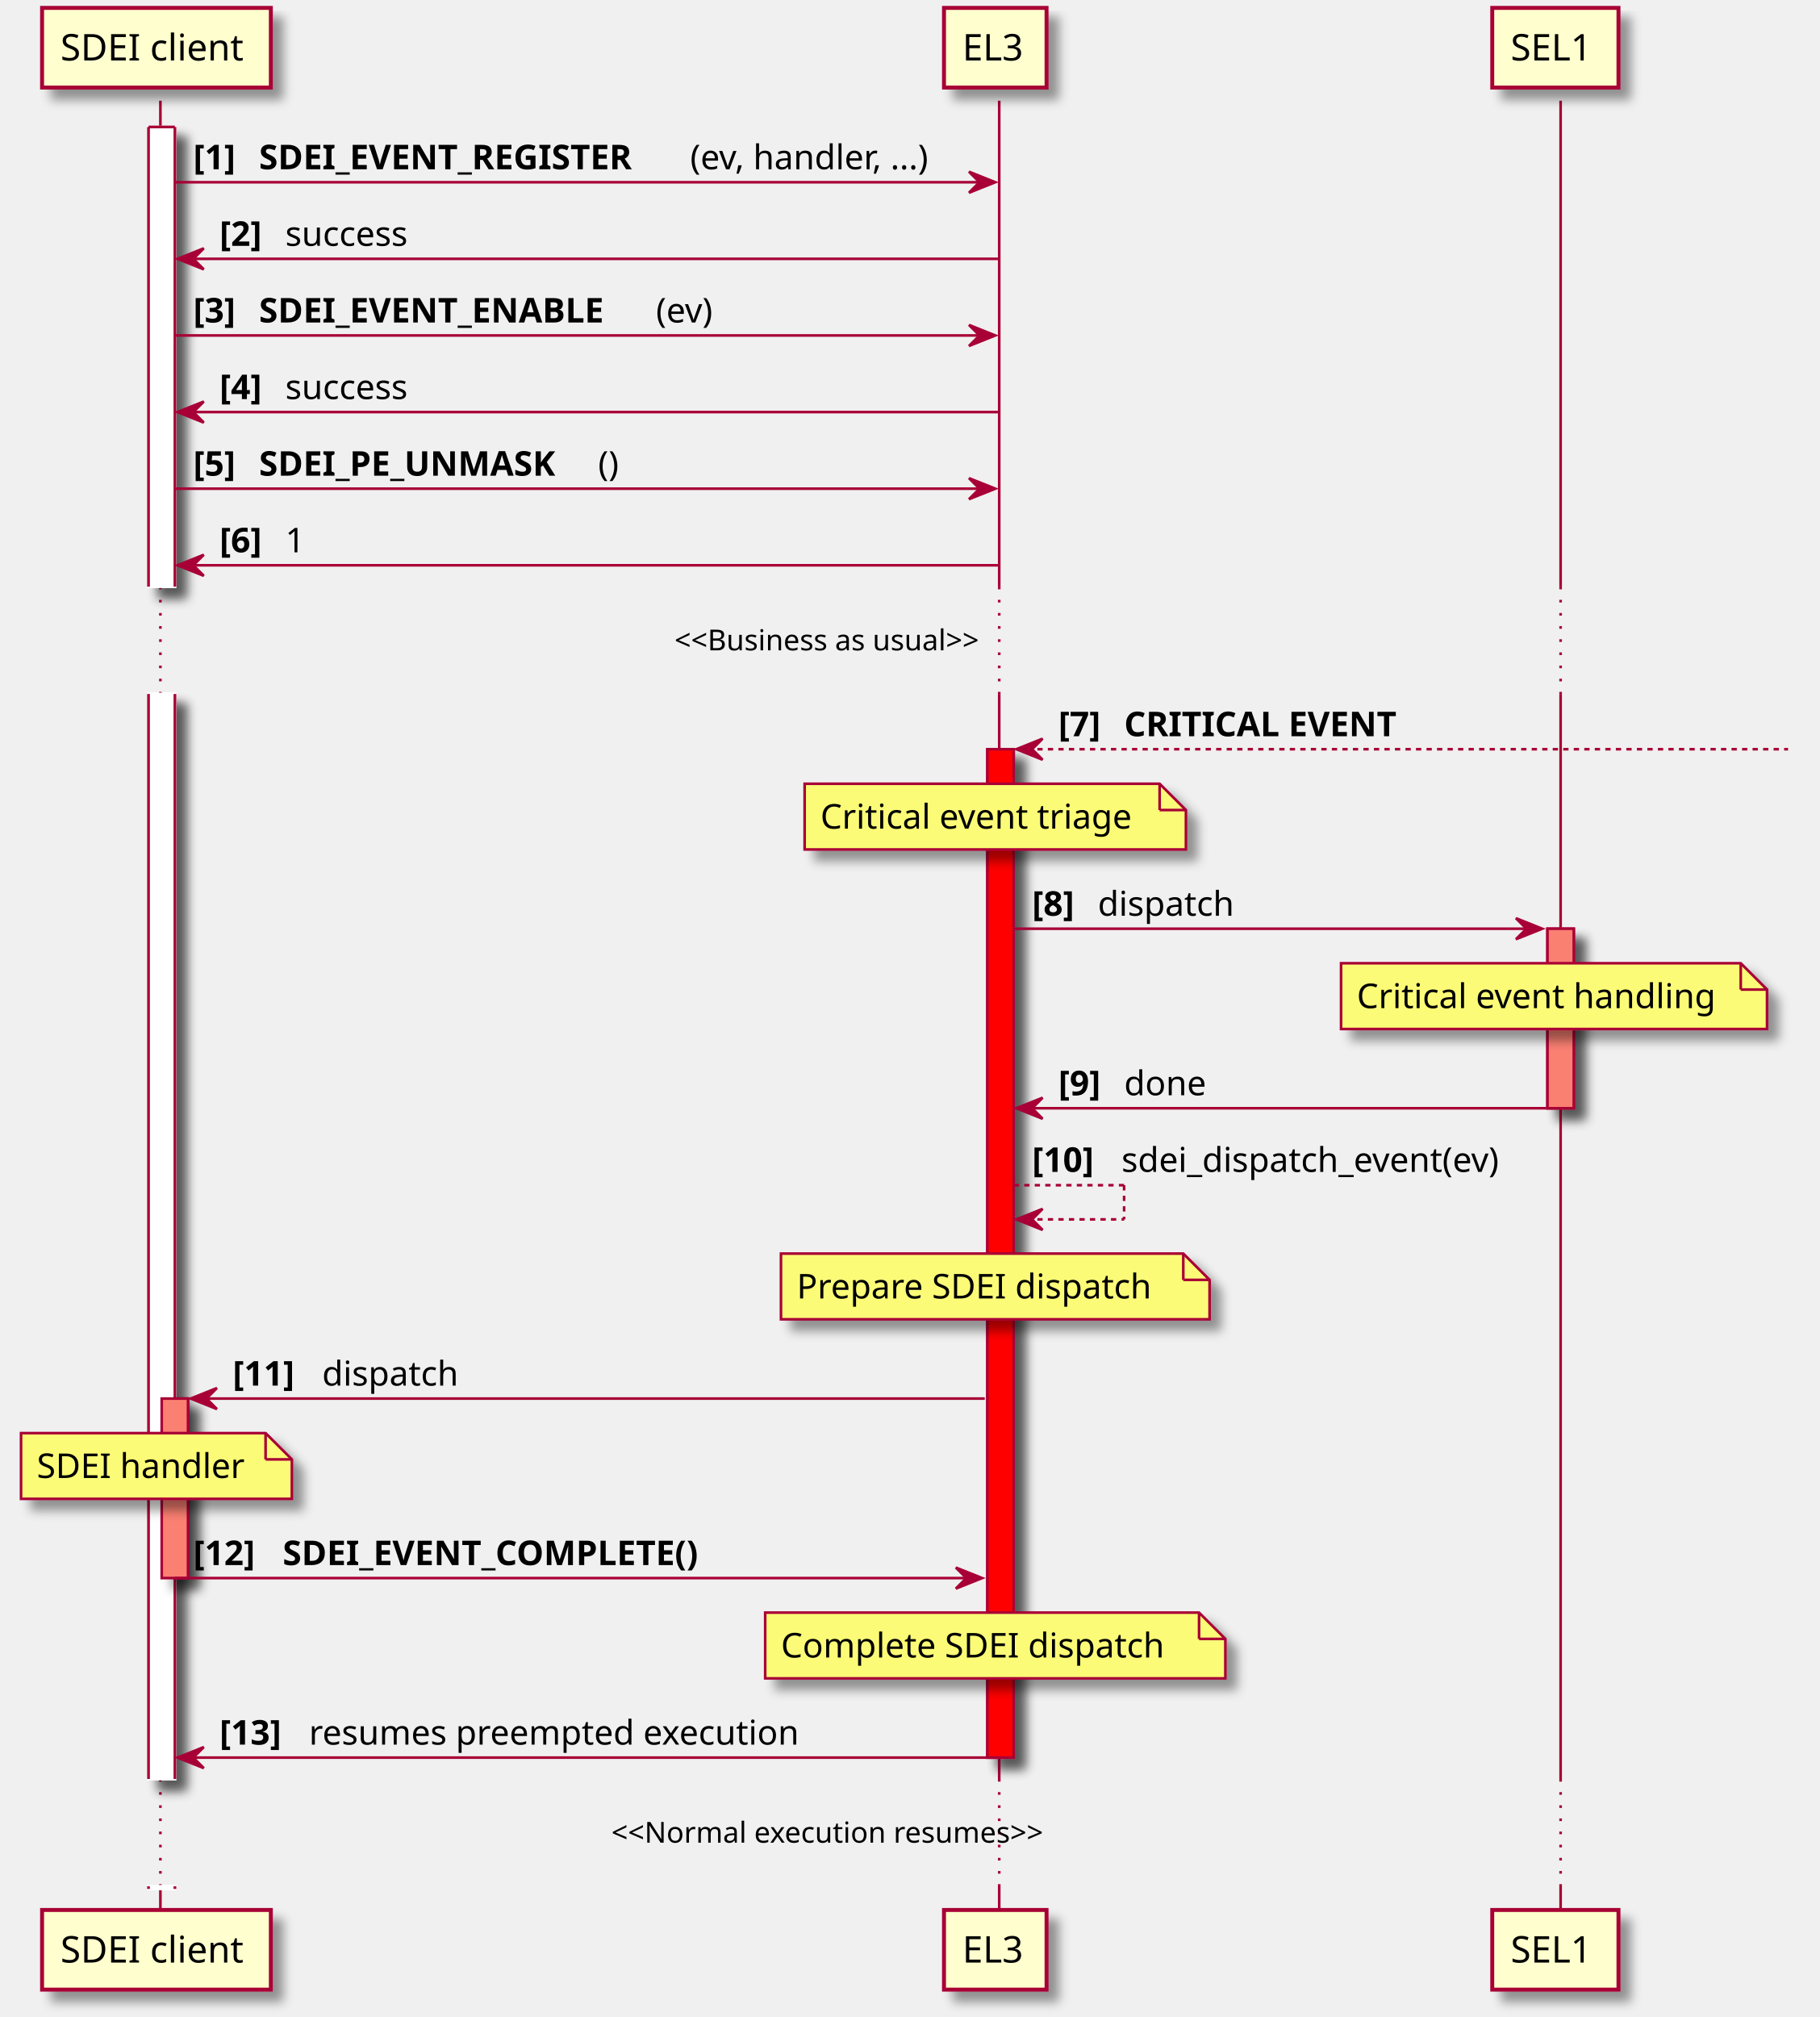
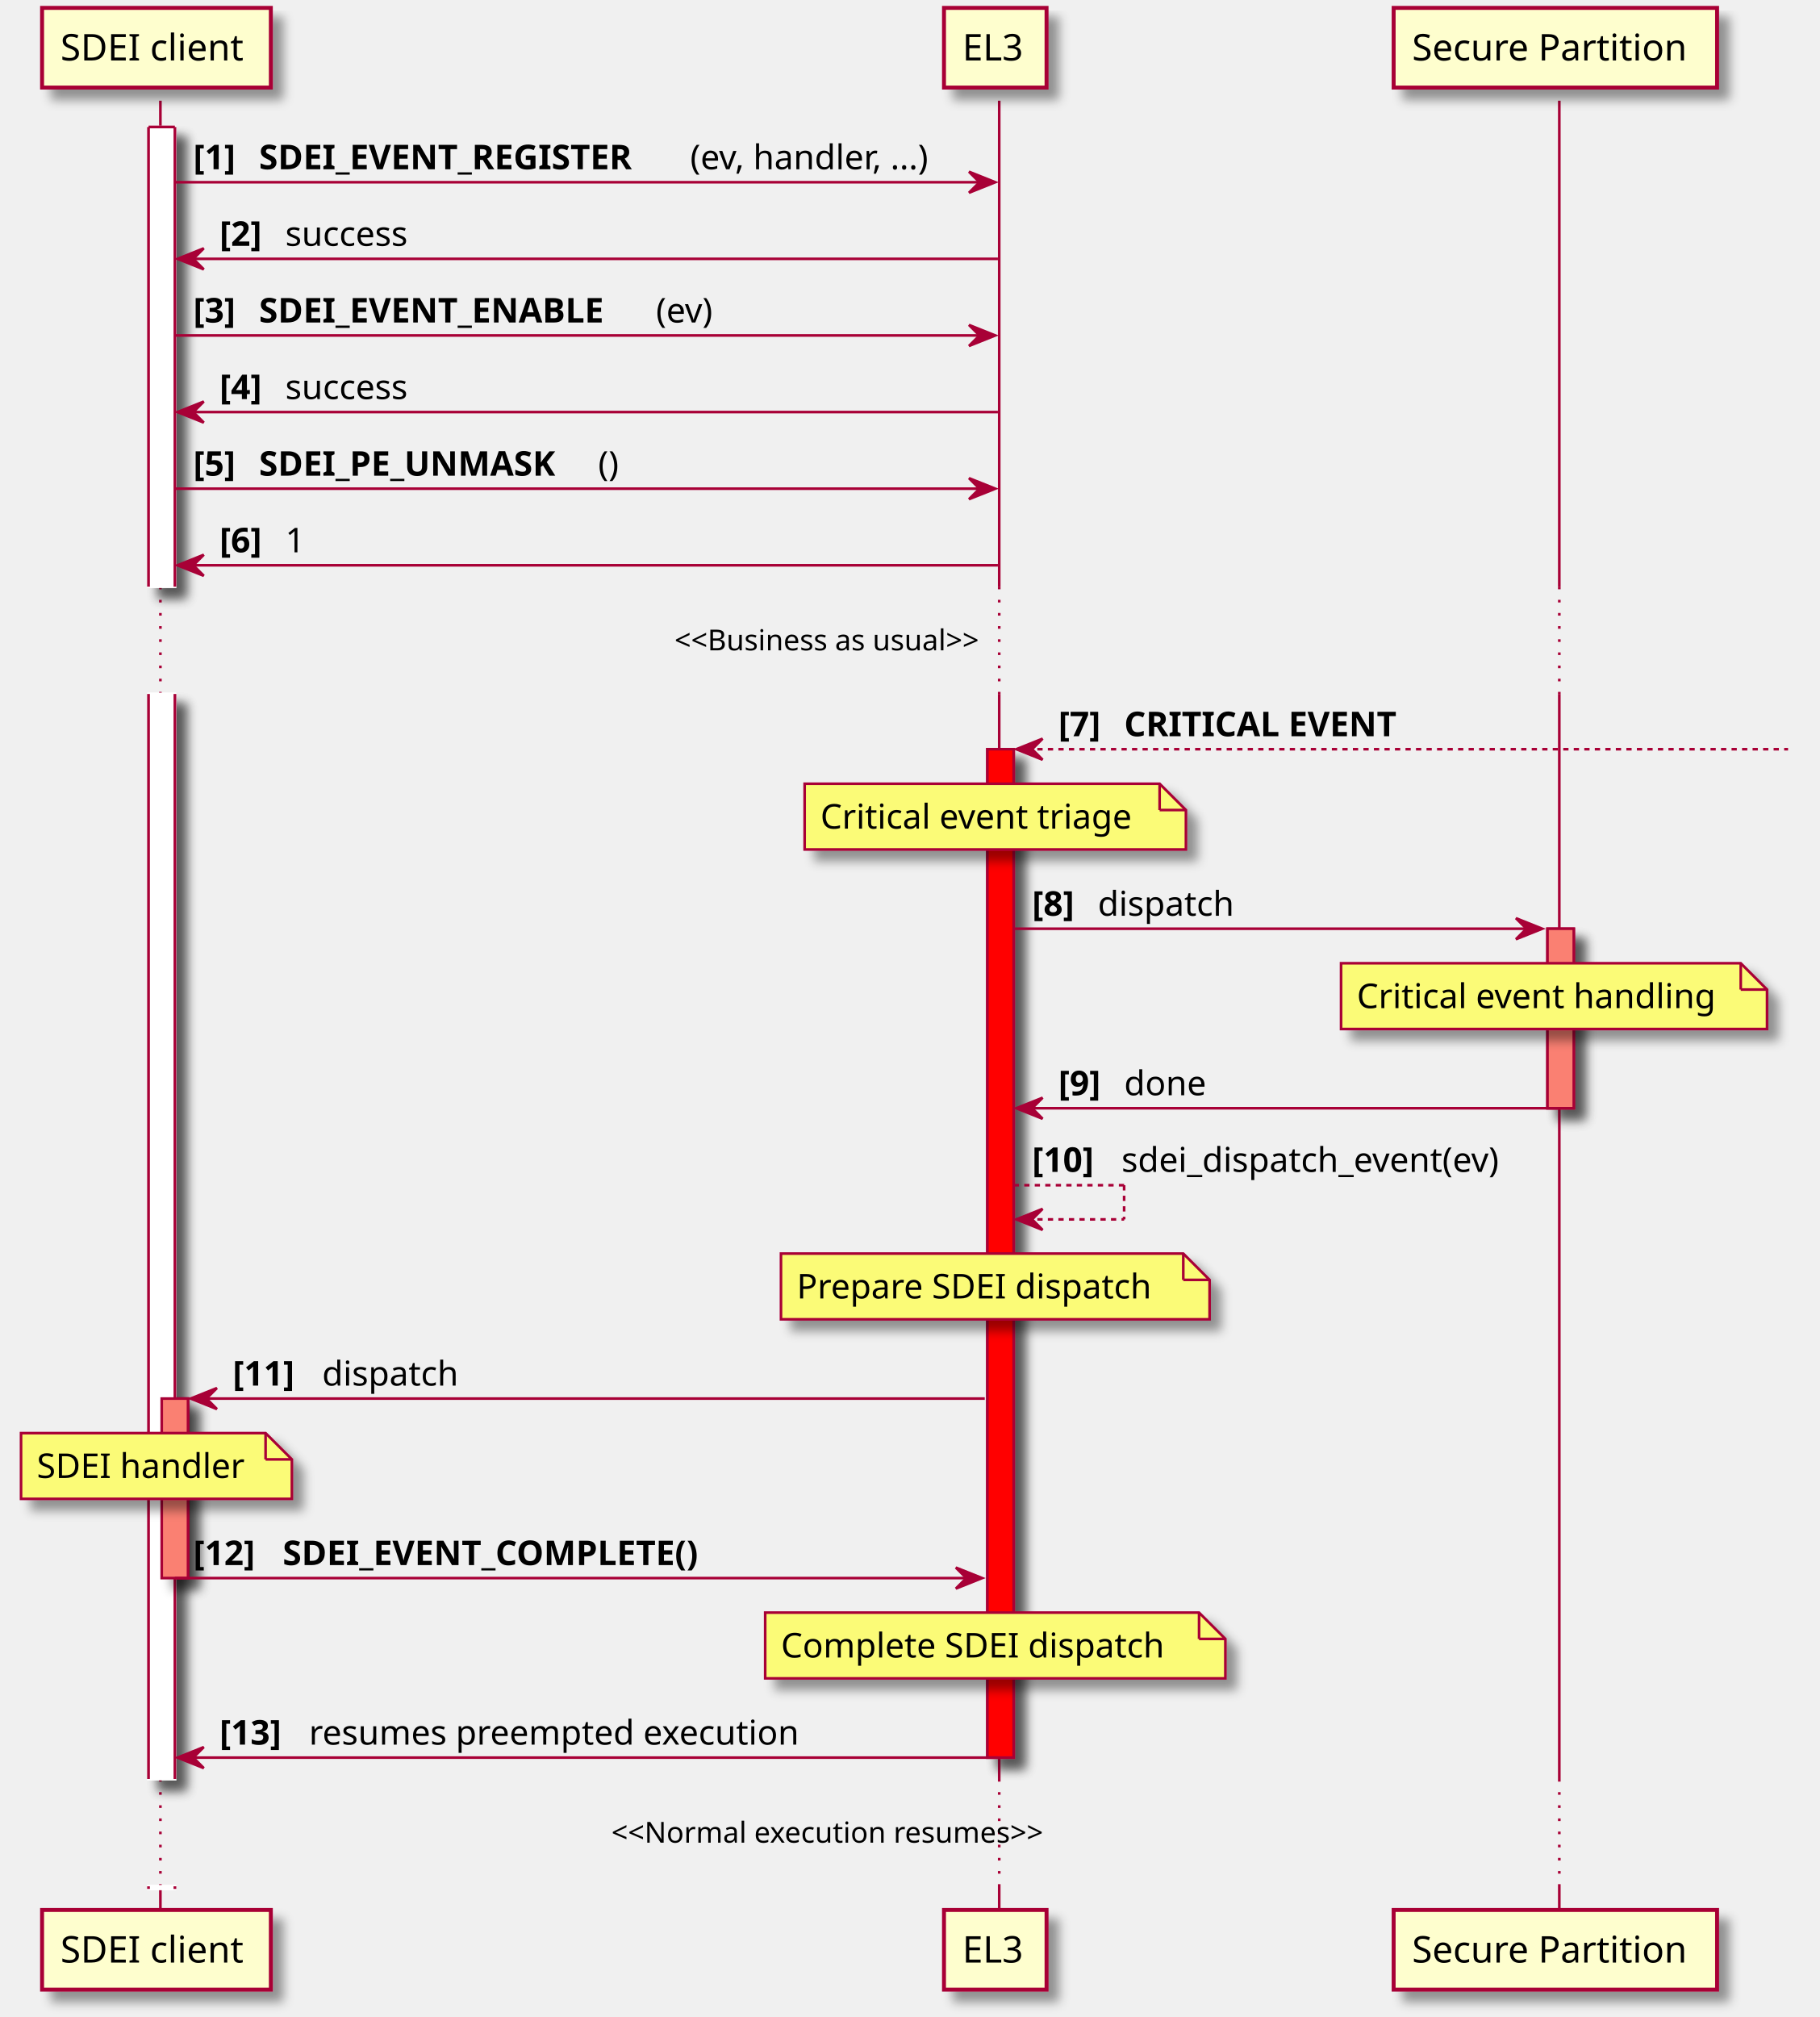
<svg xmlns="http://www.w3.org/2000/svg" contentScriptType="application/ecmascript" contentStyleType="text/css" height="767px" preserveAspectRatio="none" style="width:692px;height:767px;" version="1.1" viewBox="0 0 692 767" width="692px" zoomAndPan="magnify">
  <defs>
-     <filter height="300%" id="f13jg8eb0anesb" width="300%" x="-1" y="-1">
+     <filter height="300%" id="fueepysa066oi" width="300%" x="-1" y="-1">
      <feGaussianBlur result="blurOut" stdDeviation="2.0" />
      <feColorMatrix in="blurOut" result="blurOut2" type="matrix" values="0 0 0 0 0 0 0 0 0 0 0 0 0 0 0 0 0 0 .4 0" />
      <feOffset dx="4.0" dy="4.0" in="blurOut2" result="blurOut3" />
      <feBlend in="SourceGraphic" in2="blurOut3" mode="normal" />
    </filter>
  </defs>
  <g>
-     <rect fill="#FFFFFF" filter="url(#f13jg8eb0anesb)" height="174.797" style="stroke: #FFFFFF; stroke-width: 1.0;" width="10" x="56.5" y="48.297" />
+     <rect fill="#FFFFFF" filter="url(#fueepysa066oi)" height="174.797" style="stroke: #FFFFFF; stroke-width: 1.0;" width="10" x="56.5" y="48.297" />
    <line style="stroke: #A80036; stroke-width: 1.0;" x1="56.5" x2="56.5" y1="48.297" y2="223.094" />
    <line style="stroke: #A80036; stroke-width: 1.0;" x1="66.5" x2="66.5" y1="48.297" y2="223.094" />
    <line style="stroke: #A80036; stroke-width: 1.0;" x1="56.5" x2="66.5" y1="48.297" y2="48.297" />
-     <rect fill="#FFFFFF" filter="url(#f13jg8eb0anesb)" height="412.594" style="stroke: #FFFFFF; stroke-width: 1.0;" width="10" x="56.5" y="263.898" />
+     <rect fill="#FFFFFF" filter="url(#fueepysa066oi)" height="412.594" style="stroke: #FFFFFF; stroke-width: 1.0;" width="10" x="56.5" y="263.898" />
    <line style="stroke: #A80036; stroke-width: 1.0;" x1="56.5" x2="56.5" y1="263.898" y2="676.492" />
    <line style="stroke: #A80036; stroke-width: 1.0;" x1="66.5" x2="66.5" y1="263.898" y2="676.492" />
-     <rect fill="#FFFFFF" filter="url(#f13jg8eb0anesb)" height="1" style="stroke: #FFFFFF; stroke-width: 1.0;" width="10" x="56.5" y="717.297" />
+     <rect fill="#FFFFFF" filter="url(#fueepysa066oi)" height="1" style="stroke: #FFFFFF; stroke-width: 1.0;" width="10" x="56.5" y="717.297" />
    <line style="stroke: #A80036; stroke-width: 1.0;" x1="56.5" x2="56.5" y1="717.297" y2="718.297" />
    <line style="stroke: #A80036; stroke-width: 1.0;" x1="66.5" x2="66.5" y1="717.297" y2="718.297" />
-     <rect fill="#FA8072" filter="url(#f13jg8eb0anesb)" height="68.266" style="stroke: #A80036; stroke-width: 1.0;" width="10" x="61.5" y="531.828" />
-     <rect fill="#FF0000" filter="url(#f13jg8eb0anesb)" height="383.461" style="stroke: #A80036; stroke-width: 1.0;" width="10" x="375.5" y="284.898" />
-     <rect fill="#FA8072" filter="url(#f13jg8eb0anesb)" height="68.266" style="stroke: #A80036; stroke-width: 1.0;" width="10" x="588.5" y="353.164" />
+     <rect fill="#FA8072" filter="url(#fueepysa066oi)" height="68.266" style="stroke: #A80036; stroke-width: 1.0;" width="10" x="61.5" y="531.828" />
+     <rect fill="#FF0000" filter="url(#fueepysa066oi)" height="383.461" style="stroke: #A80036; stroke-width: 1.0;" width="10" x="375.5" y="284.898" />
+     <rect fill="#FA8072" filter="url(#fueepysa066oi)" height="68.266" style="stroke: #A80036; stroke-width: 1.0;" width="10" x="588.5" y="353.164" />
    <line style="stroke: #A80036; stroke-width: 1.0;" x1="61" x2="61" y1="38.297" y2="223.094" />
    <line style="stroke: #A80036; stroke-width: 1.0; stroke-dasharray: 1.0,4.0;" x1="61" x2="61" y1="223.094" y2="263.898" />
    <line style="stroke: #A80036; stroke-width: 1.0;" x1="61" x2="61" y1="263.898" y2="676.492" />
    <line style="stroke: #A80036; stroke-width: 1.0; stroke-dasharray: 1.0,4.0;" x1="61" x2="61" y1="676.492" y2="717.297" />
    <line style="stroke: #A80036; stroke-width: 1.0;" x1="61" x2="61" y1="717.297" y2="727.297" />
    <line style="stroke: #A80036; stroke-width: 1.0;" x1="380" x2="380" y1="38.297" y2="223.094" />
    <line style="stroke: #A80036; stroke-width: 1.0; stroke-dasharray: 1.0,4.0;" x1="380" x2="380" y1="223.094" y2="263.898" />
    <line style="stroke: #A80036; stroke-width: 1.0;" x1="380" x2="380" y1="263.898" y2="676.492" />
    <line style="stroke: #A80036; stroke-width: 1.0; stroke-dasharray: 1.0,4.0;" x1="380" x2="380" y1="676.492" y2="717.297" />
    <line style="stroke: #A80036; stroke-width: 1.0;" x1="380" x2="380" y1="717.297" y2="727.297" />
-     <line style="stroke: #A80036; stroke-width: 1.0;" x1="593.5" x2="593.5" y1="38.297" y2="223.094" />
-     <line style="stroke: #A80036; stroke-width: 1.0; stroke-dasharray: 1.0,4.0;" x1="593.5" x2="593.5" y1="223.094" y2="263.898" />
-     <line style="stroke: #A80036; stroke-width: 1.0;" x1="593.5" x2="593.5" y1="263.898" y2="676.492" />
-     <line style="stroke: #A80036; stroke-width: 1.0; stroke-dasharray: 1.0,4.0;" x1="593.5" x2="593.5" y1="676.492" y2="717.297" />
-     <line style="stroke: #A80036; stroke-width: 1.0;" x1="593.5" x2="593.5" y1="717.297" y2="727.297" />
-     <rect fill="#FEFECE" filter="url(#f13jg8eb0anesb)" height="30.297" style="stroke: #A80036; stroke-width: 1.5;" width="87" x="16" y="3" />
+     <line style="stroke: #A80036; stroke-width: 1.0;" x1="593" x2="593" y1="38.297" y2="223.094" />
+     <line style="stroke: #A80036; stroke-width: 1.0; stroke-dasharray: 1.0,4.0;" x1="593" x2="593" y1="223.094" y2="263.898" />
+     <line style="stroke: #A80036; stroke-width: 1.0;" x1="593" x2="593" y1="263.898" y2="676.492" />
+     <line style="stroke: #A80036; stroke-width: 1.0; stroke-dasharray: 1.0,4.0;" x1="593" x2="593" y1="676.492" y2="717.297" />
+     <line style="stroke: #A80036; stroke-width: 1.0;" x1="593" x2="593" y1="717.297" y2="727.297" />
+     <rect fill="#FEFECE" filter="url(#fueepysa066oi)" height="30.297" style="stroke: #A80036; stroke-width: 1.5;" width="87" x="16" y="3" />
    <text fill="#000000" font-family="sans-serif" font-size="14" lengthAdjust="spacingAndGlyphs" textLength="73" x="23" y="22.995">SDEI client</text>
-     <rect fill="#FEFECE" filter="url(#f13jg8eb0anesb)" height="30.297" style="stroke: #A80036; stroke-width: 1.5;" width="87" x="16" y="726.297" />
+     <rect fill="#FEFECE" filter="url(#fueepysa066oi)" height="30.297" style="stroke: #A80036; stroke-width: 1.5;" width="87" x="16" y="726.297" />
    <text fill="#000000" font-family="sans-serif" font-size="14" lengthAdjust="spacingAndGlyphs" textLength="73" x="23" y="746.292">SDEI client</text>
-     <rect fill="#FEFECE" filter="url(#f13jg8eb0anesb)" height="30.297" style="stroke: #A80036; stroke-width: 1.5;" width="39" x="359" y="3" />
+     <rect fill="#FEFECE" filter="url(#fueepysa066oi)" height="30.297" style="stroke: #A80036; stroke-width: 1.5;" width="39" x="359" y="3" />
    <text fill="#000000" font-family="sans-serif" font-size="14" lengthAdjust="spacingAndGlyphs" textLength="25" x="366" y="22.995">EL3</text>
-     <rect fill="#FEFECE" filter="url(#f13jg8eb0anesb)" height="30.297" style="stroke: #A80036; stroke-width: 1.5;" width="39" x="359" y="726.297" />
+     <rect fill="#FEFECE" filter="url(#fueepysa066oi)" height="30.297" style="stroke: #A80036; stroke-width: 1.5;" width="39" x="359" y="726.297" />
    <text fill="#000000" font-family="sans-serif" font-size="14" lengthAdjust="spacingAndGlyphs" textLength="25" x="366" y="746.292">EL3</text>
-     <rect fill="#FEFECE" filter="url(#f13jg8eb0anesb)" height="30.297" style="stroke: #A80036; stroke-width: 1.5;" width="48" x="567.5" y="3" />
-     <text fill="#000000" font-family="sans-serif" font-size="14" lengthAdjust="spacingAndGlyphs" textLength="34" x="574.5" y="22.995">SEL1</text>
-     <rect fill="#FEFECE" filter="url(#f13jg8eb0anesb)" height="30.297" style="stroke: #A80036; stroke-width: 1.5;" width="48" x="567.5" y="726.297" />
-     <text fill="#000000" font-family="sans-serif" font-size="14" lengthAdjust="spacingAndGlyphs" textLength="34" x="574.5" y="746.292">SEL1</text>
-     <rect fill="#FFFFFF" filter="url(#f13jg8eb0anesb)" height="174.797" style="stroke: #FFFFFF; stroke-width: 1.0;" width="10" x="56.5" y="48.297" />
+     <rect fill="#FEFECE" filter="url(#fueepysa066oi)" height="30.297" style="stroke: #A80036; stroke-width: 1.5;" width="123" x="530" y="3" />
+     <text fill="#000000" font-family="sans-serif" font-size="14" lengthAdjust="spacingAndGlyphs" textLength="109" x="537" y="22.995">Secure Partition</text>
+     <rect fill="#FEFECE" filter="url(#fueepysa066oi)" height="30.297" style="stroke: #A80036; stroke-width: 1.5;" width="123" x="530" y="726.297" />
+     <text fill="#000000" font-family="sans-serif" font-size="14" lengthAdjust="spacingAndGlyphs" textLength="109" x="537" y="746.292">Secure Partition</text>
+     <rect fill="#FFFFFF" filter="url(#fueepysa066oi)" height="174.797" style="stroke: #FFFFFF; stroke-width: 1.0;" width="10" x="56.5" y="48.297" />
    <line style="stroke: #A80036; stroke-width: 1.0;" x1="56.5" x2="56.5" y1="48.297" y2="223.094" />
    <line style="stroke: #A80036; stroke-width: 1.0;" x1="66.5" x2="66.5" y1="48.297" y2="223.094" />
    <line style="stroke: #A80036; stroke-width: 1.0;" x1="56.5" x2="66.5" y1="48.297" y2="48.297" />
-     <rect fill="#FFFFFF" filter="url(#f13jg8eb0anesb)" height="412.594" style="stroke: #FFFFFF; stroke-width: 1.0;" width="10" x="56.5" y="263.898" />
+     <rect fill="#FFFFFF" filter="url(#fueepysa066oi)" height="412.594" style="stroke: #FFFFFF; stroke-width: 1.0;" width="10" x="56.5" y="263.898" />
    <line style="stroke: #A80036; stroke-width: 1.0;" x1="56.5" x2="56.5" y1="263.898" y2="676.492" />
    <line style="stroke: #A80036; stroke-width: 1.0;" x1="66.5" x2="66.5" y1="263.898" y2="676.492" />
-     <rect fill="#FFFFFF" filter="url(#f13jg8eb0anesb)" height="1" style="stroke: #FFFFFF; stroke-width: 1.0;" width="10" x="56.5" y="717.297" />
+     <rect fill="#FFFFFF" filter="url(#fueepysa066oi)" height="1" style="stroke: #FFFFFF; stroke-width: 1.0;" width="10" x="56.5" y="717.297" />
    <line style="stroke: #A80036; stroke-width: 1.0;" x1="56.5" x2="56.5" y1="717.297" y2="718.297" />
    <line style="stroke: #A80036; stroke-width: 1.0;" x1="66.5" x2="66.5" y1="717.297" y2="718.297" />
-     <rect fill="#FA8072" filter="url(#f13jg8eb0anesb)" height="68.266" style="stroke: #A80036; stroke-width: 1.0;" width="10" x="61.5" y="531.828" />
-     <rect fill="#FF0000" filter="url(#f13jg8eb0anesb)" height="383.461" style="stroke: #A80036; stroke-width: 1.0;" width="10" x="375.5" y="284.898" />
-     <rect fill="#FA8072" filter="url(#f13jg8eb0anesb)" height="68.266" style="stroke: #A80036; stroke-width: 1.0;" width="10" x="588.5" y="353.164" />
+     <rect fill="#FA8072" filter="url(#fueepysa066oi)" height="68.266" style="stroke: #A80036; stroke-width: 1.0;" width="10" x="61.5" y="531.828" />
+     <rect fill="#FF0000" filter="url(#fueepysa066oi)" height="383.461" style="stroke: #A80036; stroke-width: 1.0;" width="10" x="375.5" y="284.898" />
+     <rect fill="#FA8072" filter="url(#fueepysa066oi)" height="68.266" style="stroke: #A80036; stroke-width: 1.0;" width="10" x="588.5" y="353.164" />
    <polygon fill="#A80036" points="368.5,65.297,378.5,69.297,368.5,73.297,372.5,69.297" style="stroke: #A80036; stroke-width: 1.0;" />
    <line style="stroke: #A80036; stroke-width: 1.0;" x1="66.5" x2="374.5" y1="69.297" y2="69.297" />
    <text fill="#000000" font-family="sans-serif" font-size="13" font-weight="bold" lengthAdjust="spacingAndGlyphs" textLength="21" x="73.5" y="64.364">[1]</text>
    <text fill="#000000" font-family="sans-serif" font-size="13" font-weight="bold" lengthAdjust="spacingAndGlyphs" textLength="164" x="98.5" y="64.364">SDEI_EVENT_REGISTER</text>
    <text fill="#000000" font-family="sans-serif" font-size="13" lengthAdjust="spacingAndGlyphs" textLength="101" x="262.5" y="64.364">(ev, handler, ...)</text>
    <polygon fill="#A80036" points="77.5,94.43,67.5,98.43,77.5,102.43,73.5,98.43" style="stroke: #A80036; stroke-width: 1.0;" />
    <line style="stroke: #A80036; stroke-width: 1.0;" x1="71.5" x2="379.5" y1="98.43" y2="98.43" />
    <text fill="#000000" font-family="sans-serif" font-size="13" font-weight="bold" lengthAdjust="spacingAndGlyphs" textLength="21" x="83.5" y="93.497">[2]</text>
    <text fill="#000000" font-family="sans-serif" font-size="13" lengthAdjust="spacingAndGlyphs" textLength="51" x="108.5" y="93.497">success</text>
    <polygon fill="#A80036" points="368.5,123.562,378.5,127.562,368.5,131.562,372.5,127.562" style="stroke: #A80036; stroke-width: 1.0;" />
    <line style="stroke: #A80036; stroke-width: 1.0;" x1="66.5" x2="374.5" y1="127.562" y2="127.562" />
    <text fill="#000000" font-family="sans-serif" font-size="13" font-weight="bold" lengthAdjust="spacingAndGlyphs" textLength="21" x="73.5" y="122.629">[3]</text>
    <text fill="#000000" font-family="sans-serif" font-size="13" font-weight="bold" lengthAdjust="spacingAndGlyphs" textLength="151" x="98.5" y="122.629">SDEI_EVENT_ENABLE</text>
    <text fill="#000000" font-family="sans-serif" font-size="13" lengthAdjust="spacingAndGlyphs" textLength="25" x="249.5" y="122.629">(ev)</text>
    <polygon fill="#A80036" points="77.5,152.695,67.5,156.695,77.5,160.695,73.5,156.695" style="stroke: #A80036; stroke-width: 1.0;" />
    <line style="stroke: #A80036; stroke-width: 1.0;" x1="71.5" x2="379.5" y1="156.695" y2="156.695" />
    <text fill="#000000" font-family="sans-serif" font-size="13" font-weight="bold" lengthAdjust="spacingAndGlyphs" textLength="21" x="83.5" y="151.762">[4]</text>
    <text fill="#000000" font-family="sans-serif" font-size="13" lengthAdjust="spacingAndGlyphs" textLength="51" x="108.5" y="151.762">success</text>
    <polygon fill="#A80036" points="368.5,181.828,378.5,185.828,368.5,189.828,372.5,185.828" style="stroke: #A80036; stroke-width: 1.0;" />
    <line style="stroke: #A80036; stroke-width: 1.0;" x1="66.5" x2="374.5" y1="185.828" y2="185.828" />
    <text fill="#000000" font-family="sans-serif" font-size="13" font-weight="bold" lengthAdjust="spacingAndGlyphs" textLength="21" x="73.5" y="180.895">[5]</text>
    <text fill="#000000" font-family="sans-serif" font-size="13" font-weight="bold" lengthAdjust="spacingAndGlyphs" textLength="129" x="98.5" y="180.895">SDEI_PE_UNMASK</text>
    <text fill="#000000" font-family="sans-serif" font-size="13" lengthAdjust="spacingAndGlyphs" textLength="10" x="227.5" y="180.895">()</text>
    <polygon fill="#A80036" points="77.5,210.961,67.5,214.961,77.5,218.961,73.5,214.961" style="stroke: #A80036; stroke-width: 1.0;" />
    <line style="stroke: #A80036; stroke-width: 1.0;" x1="71.5" x2="379.5" y1="214.961" y2="214.961" />
    <text fill="#000000" font-family="sans-serif" font-size="13" font-weight="bold" lengthAdjust="spacingAndGlyphs" textLength="21" x="83.5" y="210.028">[6]</text>
    <text fill="#000000" font-family="sans-serif" font-size="13" lengthAdjust="spacingAndGlyphs" textLength="8" x="108.5" y="210.028">1</text>
    <text fill="#000000" font-family="sans-serif" font-size="11" lengthAdjust="spacingAndGlyphs" textLength="142" x="256.5" y="247.304">&lt;&lt;Business as usual&gt;&gt;</text>
    <polygon fill="#A80036" points="396.5,280.898,386.5,284.898,396.5,288.898,392.5,284.898" style="stroke: #A80036; stroke-width: 1.0;" />
    <line style="stroke: #A80036; stroke-width: 1.0; stroke-dasharray: 2.0,2.0;" x1="390.5" x2="680" y1="284.898" y2="284.898" />
    <text fill="#000000" font-family="sans-serif" font-size="13" font-weight="bold" lengthAdjust="spacingAndGlyphs" textLength="21" x="402.5" y="279.965">[7]</text>
    <text fill="#000000" font-family="sans-serif" font-size="13" font-weight="bold" lengthAdjust="spacingAndGlyphs" textLength="116" x="427.5" y="279.965">CRITICAL EVENT</text>
-     <polygon fill="#FBFB77" filter="url(#f13jg8eb0anesb)" points="306,298.031,306,323.031,451,323.031,451,308.031,441,298.031,306,298.031" style="stroke: #A80036; stroke-width: 1.0;" />
+     <polygon fill="#FBFB77" filter="url(#fueepysa066oi)" points="306,298.031,306,323.031,451,323.031,451,308.031,441,298.031,306,298.031" style="stroke: #A80036; stroke-width: 1.0;" />
    <line style="stroke: #A80036; stroke-width: 1.0;" x1="441" x2="441" y1="298.031" y2="308.031" />
    <line style="stroke: #A80036; stroke-width: 1.0;" x1="451" x2="441" y1="308.031" y2="308.031" />
    <text fill="#000000" font-family="sans-serif" font-size="13" lengthAdjust="spacingAndGlyphs" textLength="124" x="312" y="315.098">Critical event triage</text>
    <polygon fill="#A80036" points="576.5,349.164,586.5,353.164,576.5,357.164,580.5,353.164" style="stroke: #A80036; stroke-width: 1.0;" />
    <line style="stroke: #A80036; stroke-width: 1.0;" x1="385.5" x2="582.5" y1="353.164" y2="353.164" />
    <text fill="#000000" font-family="sans-serif" font-size="13" font-weight="bold" lengthAdjust="spacingAndGlyphs" textLength="21" x="392.5" y="348.231">[8]</text>
    <text fill="#000000" font-family="sans-serif" font-size="13" lengthAdjust="spacingAndGlyphs" textLength="54" x="417.5" y="348.231">dispatch</text>
-     <polygon fill="#FBFB77" filter="url(#f13jg8eb0anesb)" points="510,366.297,510,391.297,672,391.297,672,376.297,662,366.297,510,366.297" style="stroke: #A80036; stroke-width: 1.0;" />
+     <polygon fill="#FBFB77" filter="url(#fueepysa066oi)" points="510,366.297,510,391.297,672,391.297,672,376.297,662,366.297,510,366.297" style="stroke: #A80036; stroke-width: 1.0;" />
    <line style="stroke: #A80036; stroke-width: 1.0;" x1="662" x2="662" y1="366.297" y2="376.297" />
    <line style="stroke: #A80036; stroke-width: 1.0;" x1="672" x2="662" y1="376.297" y2="376.297" />
    <text fill="#000000" font-family="sans-serif" font-size="13" lengthAdjust="spacingAndGlyphs" textLength="141" x="516" y="383.364">Critical event handling</text>
    <polygon fill="#A80036" points="396.5,417.43,386.5,421.43,396.5,425.43,392.5,421.43" style="stroke: #A80036; stroke-width: 1.0;" />
    <line style="stroke: #A80036; stroke-width: 1.0;" x1="390.5" x2="592.5" y1="421.43" y2="421.43" />
    <text fill="#000000" font-family="sans-serif" font-size="13" font-weight="bold" lengthAdjust="spacingAndGlyphs" textLength="21" x="402.5" y="416.497">[9]</text>
    <text fill="#000000" font-family="sans-serif" font-size="13" lengthAdjust="spacingAndGlyphs" textLength="32" x="427.5" y="416.497">done</text>
    <line style="stroke: #A80036; stroke-width: 1.0; stroke-dasharray: 2.0,2.0;" x1="385.5" x2="427.5" y1="450.695" y2="450.695" />
    <line style="stroke: #A80036; stroke-width: 1.0; stroke-dasharray: 2.0,2.0;" x1="427.5" x2="427.5" y1="450.695" y2="463.695" />
    <line style="stroke: #A80036; stroke-width: 1.0; stroke-dasharray: 2.0,2.0;" x1="386.5" x2="427.5" y1="463.695" y2="463.695" />
    <polygon fill="#A80036" points="396.5,459.695,386.5,463.695,396.5,467.695,392.5,463.695" style="stroke: #A80036; stroke-width: 1.0;" />
    <text fill="#000000" font-family="sans-serif" font-size="13" font-weight="bold" lengthAdjust="spacingAndGlyphs" textLength="30" x="392.5" y="445.629">[10]</text>
    <text fill="#000000" font-family="sans-serif" font-size="13" lengthAdjust="spacingAndGlyphs" textLength="155" x="426.5" y="445.629">sdei_dispatch_event(ev)</text>
-     <polygon fill="#FBFB77" filter="url(#f13jg8eb0anesb)" points="297,476.695,297,501.695,460,501.695,460,486.695,450,476.695,297,476.695" style="stroke: #A80036; stroke-width: 1.0;" />
+     <polygon fill="#FBFB77" filter="url(#fueepysa066oi)" points="297,476.695,297,501.695,460,501.695,460,486.695,450,476.695,297,476.695" style="stroke: #A80036; stroke-width: 1.0;" />
    <line style="stroke: #A80036; stroke-width: 1.0;" x1="450" x2="450" y1="476.695" y2="486.695" />
    <line style="stroke: #A80036; stroke-width: 1.0;" x1="460" x2="450" y1="486.695" y2="486.695" />
    <text fill="#000000" font-family="sans-serif" font-size="13" lengthAdjust="spacingAndGlyphs" textLength="142" x="303" y="493.762">Prepare SDEI dispatch</text>
    <polygon fill="#A80036" points="82.5,527.828,72.5,531.828,82.5,535.828,78.5,531.828" style="stroke: #A80036; stroke-width: 1.0;" />
    <line style="stroke: #A80036; stroke-width: 1.0;" x1="76.5" x2="374.5" y1="531.828" y2="531.828" />
    <text fill="#000000" font-family="sans-serif" font-size="13" font-weight="bold" lengthAdjust="spacingAndGlyphs" textLength="30" x="88.5" y="526.895">[11]</text>
    <text fill="#000000" font-family="sans-serif" font-size="13" lengthAdjust="spacingAndGlyphs" textLength="54" x="122.5" y="526.895">dispatch</text>
-     <polygon fill="#FBFB77" filter="url(#f13jg8eb0anesb)" points="8,544.961,8,569.961,111,569.961,111,554.961,101,544.961,8,544.961" style="stroke: #A80036; stroke-width: 1.0;" />
+     <polygon fill="#FBFB77" filter="url(#fueepysa066oi)" points="8,544.961,8,569.961,111,569.961,111,554.961,101,544.961,8,544.961" style="stroke: #A80036; stroke-width: 1.0;" />
    <line style="stroke: #A80036; stroke-width: 1.0;" x1="101" x2="101" y1="544.961" y2="554.961" />
    <line style="stroke: #A80036; stroke-width: 1.0;" x1="111" x2="101" y1="554.961" y2="554.961" />
    <text fill="#000000" font-family="sans-serif" font-size="13" lengthAdjust="spacingAndGlyphs" textLength="82" x="14" y="562.028">SDEI handler</text>
    <polygon fill="#A80036" points="363.5,596.094,373.5,600.094,363.5,604.094,367.5,600.094" style="stroke: #A80036; stroke-width: 1.0;" />
    <line style="stroke: #A80036; stroke-width: 1.0;" x1="66.5" x2="369.5" y1="600.094" y2="600.094" />
    <text fill="#000000" font-family="sans-serif" font-size="13" font-weight="bold" lengthAdjust="spacingAndGlyphs" textLength="30" x="73.5" y="595.161">[12]</text>
    <text fill="#000000" font-family="sans-serif" font-size="13" font-weight="bold" lengthAdjust="spacingAndGlyphs" textLength="184" x="107.5" y="595.161">SDEI_EVENT_COMPLETE()</text>
-     <polygon fill="#FBFB77" filter="url(#f13jg8eb0anesb)" points="291,613.227,291,638.227,466,638.227,466,623.227,456,613.227,291,613.227" style="stroke: #A80036; stroke-width: 1.0;" />
+     <polygon fill="#FBFB77" filter="url(#fueepysa066oi)" points="291,613.227,291,638.227,466,638.227,466,623.227,456,613.227,291,613.227" style="stroke: #A80036; stroke-width: 1.0;" />
    <line style="stroke: #A80036; stroke-width: 1.0;" x1="456" x2="456" y1="613.227" y2="623.227" />
    <line style="stroke: #A80036; stroke-width: 1.0;" x1="466" x2="456" y1="623.227" y2="623.227" />
    <text fill="#000000" font-family="sans-serif" font-size="13" lengthAdjust="spacingAndGlyphs" textLength="154" x="297" y="630.293">Complete SDEI dispatch</text>
    <polygon fill="#A80036" points="77.5,664.359,67.5,668.359,77.5,672.359,73.5,668.359" style="stroke: #A80036; stroke-width: 1.0;" />
    <line style="stroke: #A80036; stroke-width: 1.0;" x1="71.5" x2="379.5" y1="668.359" y2="668.359" />
    <text fill="#000000" font-family="sans-serif" font-size="13" font-weight="bold" lengthAdjust="spacingAndGlyphs" textLength="30" x="83.5" y="663.426">[13]</text>
    <text fill="#000000" font-family="sans-serif" font-size="13" lengthAdjust="spacingAndGlyphs" textLength="197" x="117.5" y="663.426">resumes preempted execution</text>
    <text fill="#000000" font-family="sans-serif" font-size="11" lengthAdjust="spacingAndGlyphs" textLength="190" x="232.5" y="700.703">&lt;&lt;Normal execution resumes&gt;&gt;</text>
  </g>
</svg>
